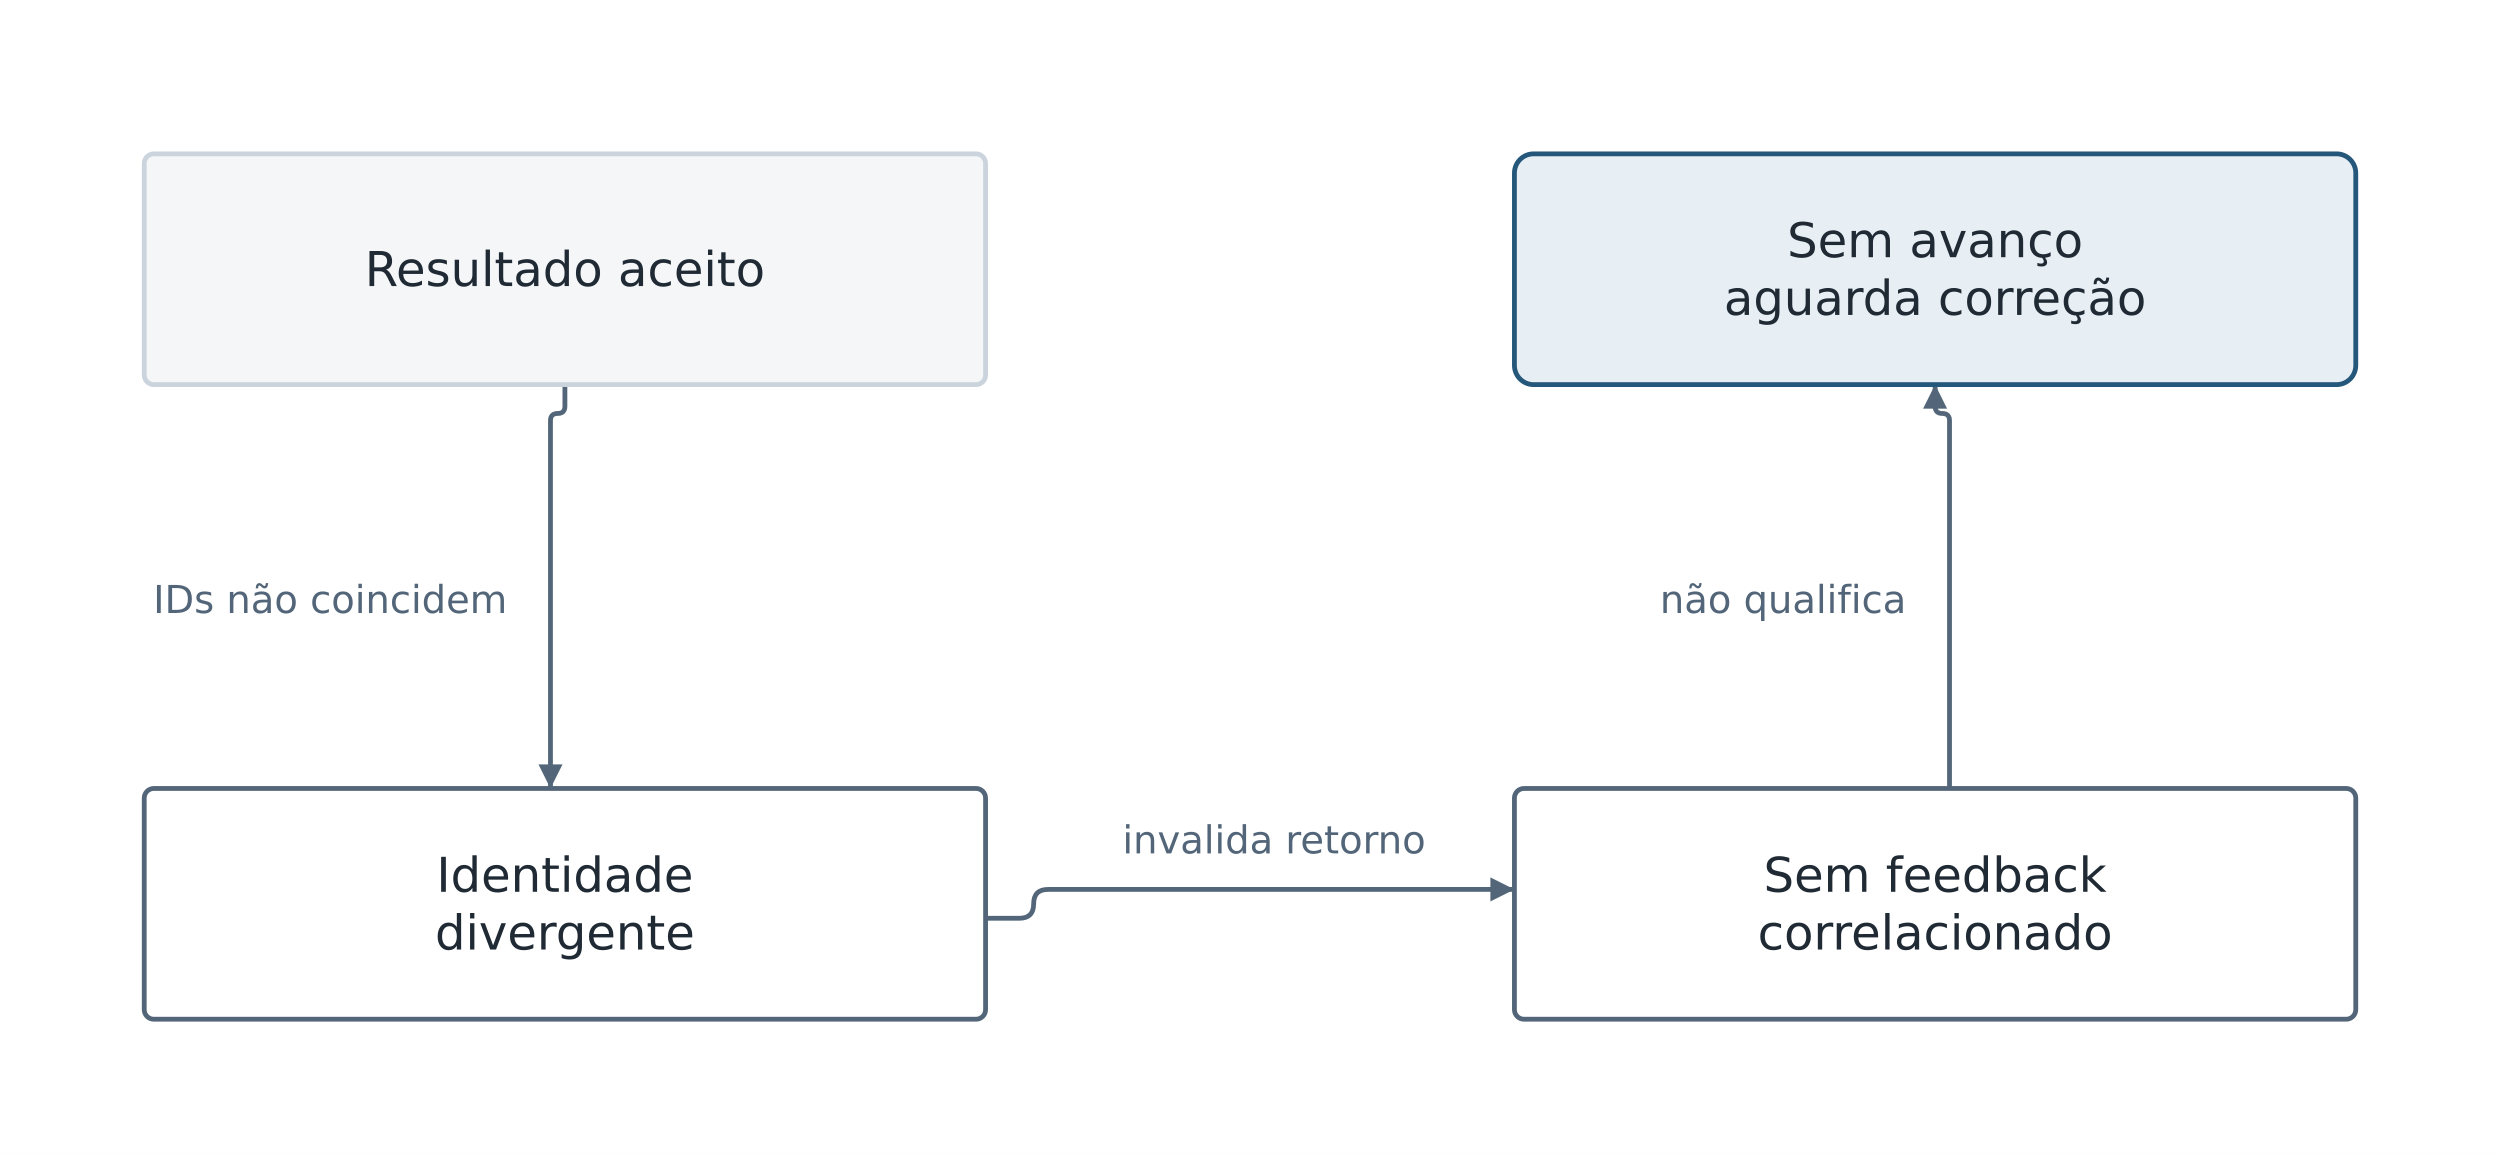
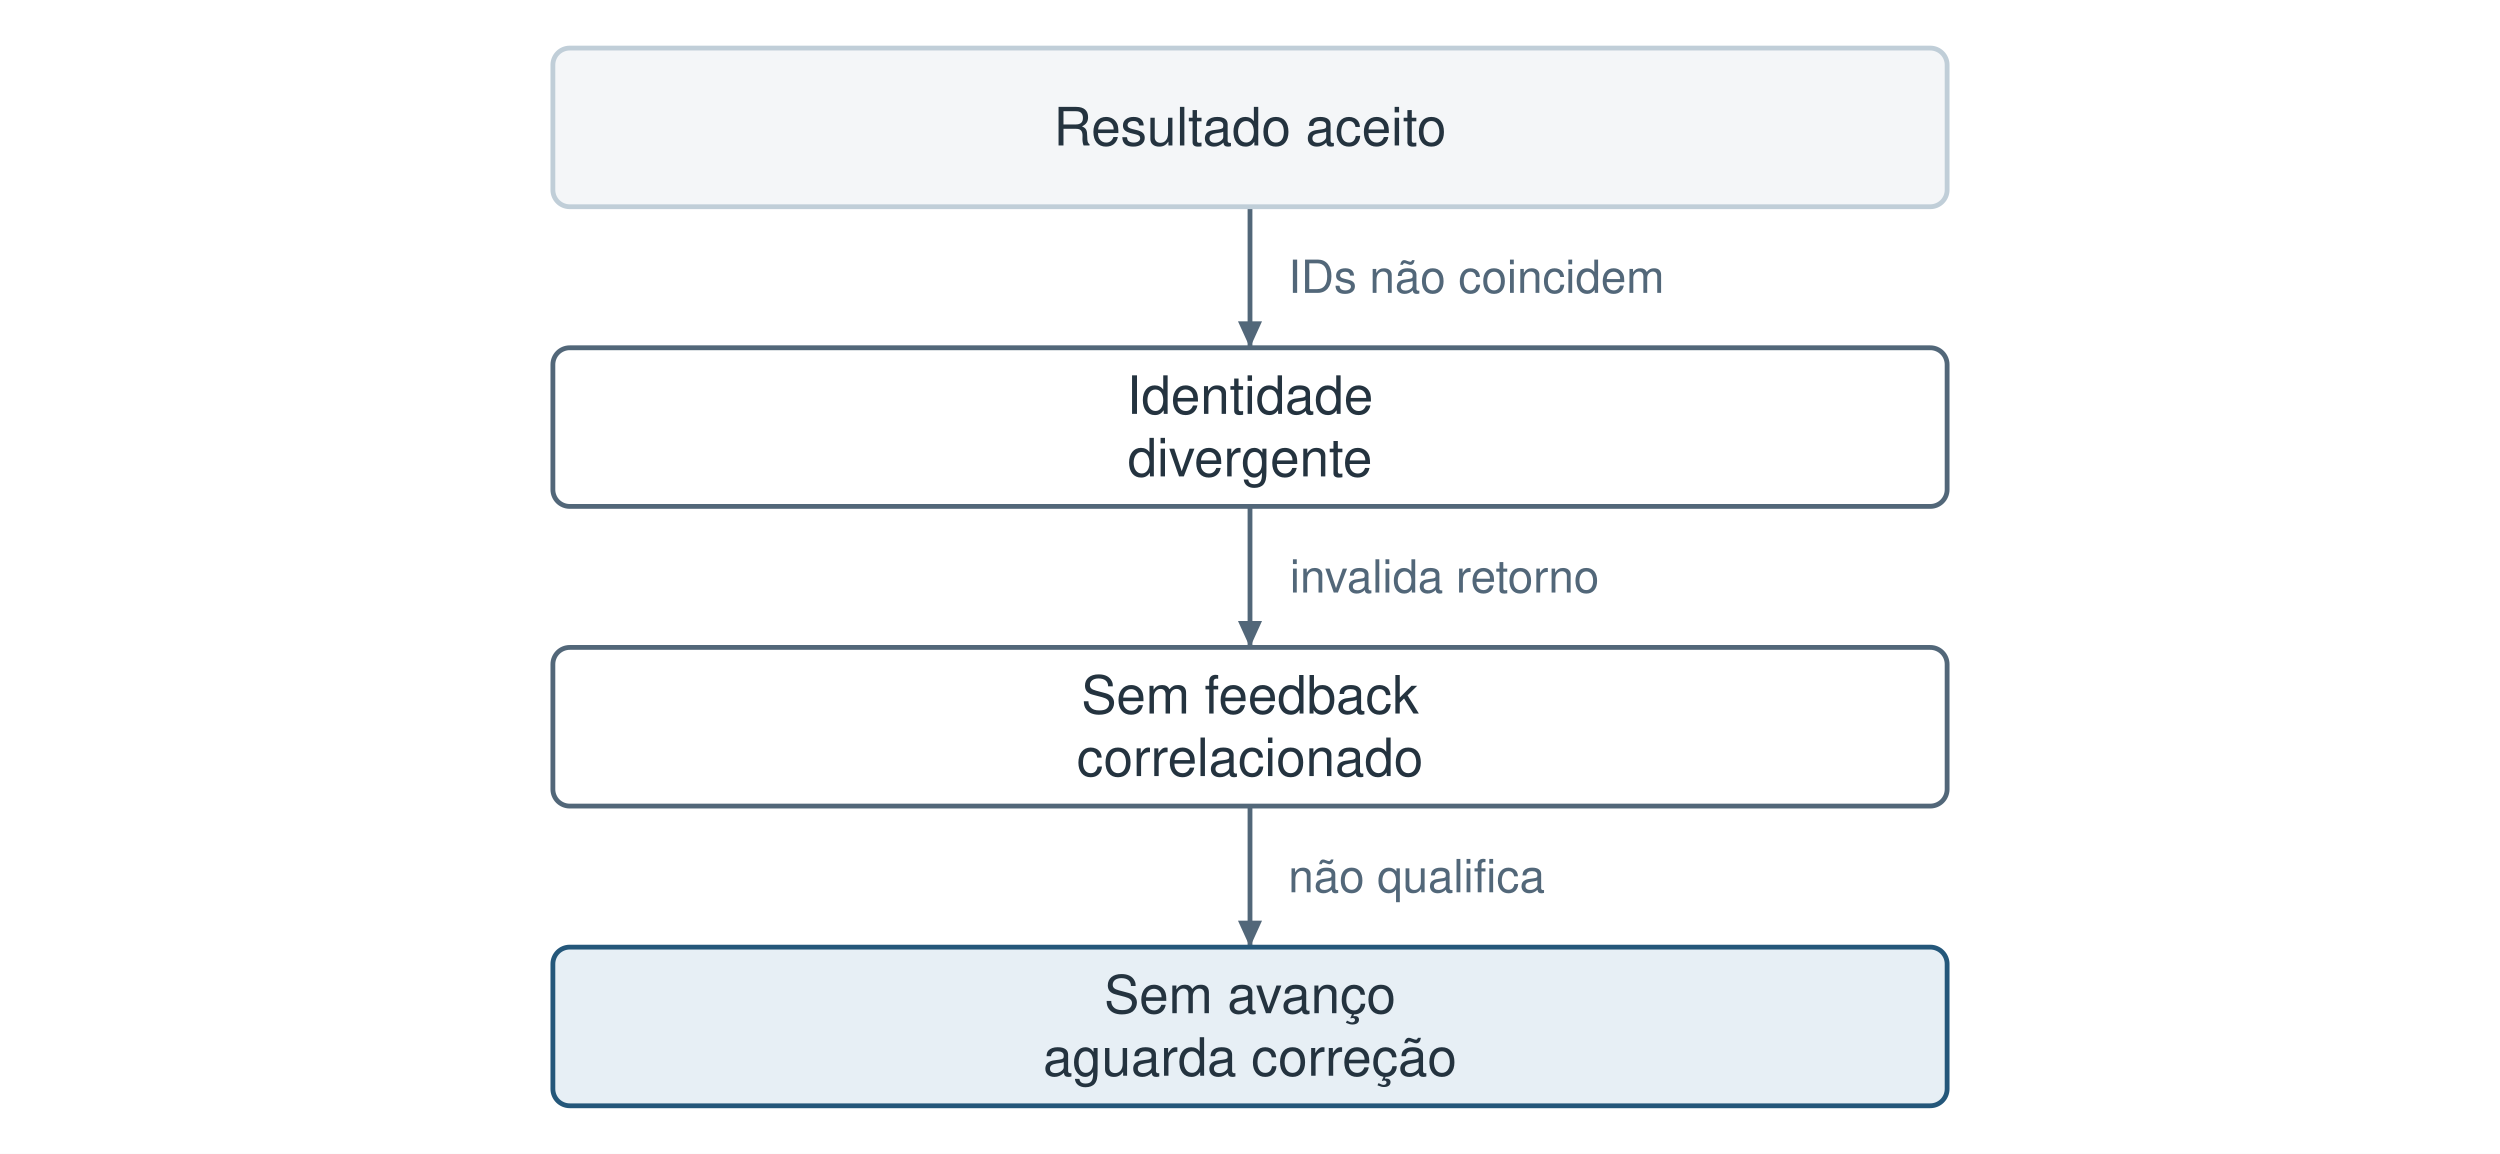
- <svg xmlns="http://www.w3.org/2000/svg" width="1040" height="480" viewBox="0 0 1040 480" role="img" aria-labelledby="seq-038-title seq-038-desc">
+ <svg xmlns="http://www.w3.org/2000/svg" viewBox="0 0 1040 480" width="1040" height="480" role="img" aria-labelledby="title-SEQ-038 desc-SEQ-038">
+   <rect width="1040" height="480" fill="#FFFFFF" />
  <defs>
-     <marker id="arrow" markerWidth="8" markerHeight="6" refX="7" refY="3" orient="auto">
-       <polygon points="0,0 8,3 0,6" fill="#536679" />
-     </marker>
-     <marker id="arrow-accent" markerWidth="8" markerHeight="6" refX="7" refY="3" orient="auto">
-       <polygon points="0,0 8,3 0,6" fill="#24577A" />
-     </marker>
-     <marker id="arrow-link" markerWidth="8" markerHeight="6" refX="7" refY="3" orient="auto">
-       <polygon points="0,0 8,3 0,6" fill="#24577A" />
+     <marker id="arrow" viewBox="0 0 10 10" refX="9" refY="5" markerWidth="8" markerHeight="8" orient="auto-start-reverse">
+       <path d="M 0 0 L 10 5 L 0 10 z" fill="#526779" />
    </marker>
  </defs>
-   <rect width="1040" height="480" fill="#ffffff" />
-   <path d="M 235.0,160 L 235.0,169.0 Q 235.0,172 232.0,172.0 L 232.0,172.0 Q 229.0,172 229.0,175.0 L 229.0,328" fill="none" stroke="#536679" stroke-width="2" />
-   <polygon points="229.0,328 234.0,318.0 224.0,318.0" fill="#536679" />
-   <path d="M 410,382.0 L 424.0,382.0 Q 430,382.0 430.0,376.0 L 430.0,376.0 Q 430,370.0 436.0,370.0 L 630,370.0" fill="none" stroke="#536679" stroke-width="2" />
-   <polygon points="630,370.0 620.0,365.0 620.0,375.0" fill="#536679" />
-   <path d="M 811.0,328 L 811.0,175.0 Q 811.0,172 808.0,172.0 L 808.0,172.0 Q 805.0,172 805.0,169.0 L 805.0,160" fill="none" stroke="#536679" stroke-width="2" />
-   <polygon points="805.0,160 800.0,170.0 810.0,170.0" fill="#536679" />
-   <rect x="60" y="64" width="350" height="96" rx="4" fill="#F4F6F8" stroke="#CBD4DC" stroke-width="2" />
-   <text x="235.0" y="119.0" text-anchor="middle" font-family="DejaVuSans" font-size="20" fill="#202A34">Resultado aceito</text>
-   <rect x="60" y="328" width="350" height="96" rx="4" fill="#ffffff" stroke="#536679" stroke-width="2" />
-   <text x="235.0" y="371.0" text-anchor="middle" font-family="DejaVuSans" font-size="20" fill="#202A34">Identidade</text>
-   <text x="235.0" y="395.0" text-anchor="middle" font-family="DejaVuSans" font-size="20" fill="#202A34">divergente</text>
-   <rect x="630" y="328" width="350" height="96" rx="4" fill="#ffffff" stroke="#536679" stroke-width="2" />
-   <text x="805.0" y="371.0" text-anchor="middle" font-family="DejaVuSans" font-size="20" fill="#202A34">Sem feedback</text>
-   <text x="805.0" y="395.0" text-anchor="middle" font-family="DejaVuSans" font-size="20" fill="#202A34">correlacionado</text>
-   <rect x="630" y="64" width="350" height="96" rx="8" fill="#E7EFF5" stroke="#24577A" stroke-width="2" />
-   <text x="805.0" y="107.0" text-anchor="middle" font-family="DejaVuSans" font-size="20" fill="#202A34">Sem avanço</text>
-   <text x="805.0" y="131.0" text-anchor="middle" font-family="DejaVuSans" font-size="20" fill="#202A34">aguarda correção</text>
-   <rect x="57.719" y="240.0" width="159.281" height="20" fill="#ffffff" />
-   <text x="137.36" y="255.0" text-anchor="middle" font-family="DejaVuSans" font-size="16" fill="#536679">IDs não coincidem</text>
-   <rect x="460.605" y="340.0" width="138.789" height="20" fill="#ffffff" />
-   <text x="530.0" y="355.0" text-anchor="middle" font-family="DejaVuSans" font-size="16" fill="#536679">invalida retorno</text>
-   <rect x="684.504" y="240.0" width="114.492" height="20" fill="#ffffff" />
-   <text x="741.75" y="255.0" text-anchor="middle" font-family="DejaVuSans" font-size="16" fill="#536679">não qualifica</text>
+   <g data-from="a" data-to="b" data-kind="normal">
+     <path d="M 520.00 86.00 L 520.00 144.67" fill="none" stroke="#526779" stroke-width="2" />
+     <polygon points="520.00,144.67 515.00,133.67 525.00,133.67" fill="#526779" />
+   </g>
+   <g data-from="b" data-to="c" data-kind="normal">
+     <path d="M 520.00 210.67 L 520.00 269.33" fill="none" stroke="#526779" stroke-width="2" />
+     <polygon points="520.00,269.33 515.00,258.33 525.00,258.33" fill="#526779" />
+   </g>
+   <g data-from="c" data-to="d" data-kind="normal">
+     <path d="M 520.00 335.33 L 520.00 394.00" fill="none" stroke="#526779" stroke-width="2" />
+     <polygon points="520.00,394.00 515.00,383.00 525.00,383.00" fill="#526779" />
+   </g>
+   <g data-node-id="a" data-role="input">
+     <rect x="230.00" y="20.00" width="580.00" height="66.00" rx="7" fill="#F4F6F8" stroke="#C0CED8" stroke-width="2" />
+     <text x="520.00" y="60.50" text-anchor="middle" font-family="Helvetica" font-size="22" fill="#24333F">Resultado aceito</text>
+   </g>
+   <g data-node-id="b" data-role="process">
+     <rect x="230.00" y="144.67" width="580.00" height="66.00" rx="7" fill="#FFFFFF" stroke="#526779" stroke-width="2" />
+     <text x="520.00" y="172.17" text-anchor="middle" font-family="Helvetica" font-size="22" fill="#24333F">Identidade</text>
+     <text x="520.00" y="198.17" text-anchor="middle" font-family="Helvetica" font-size="22" fill="#24333F">divergente</text>
+   </g>
+   <g data-node-id="c" data-role="process">
+     <rect x="230.00" y="269.33" width="580.00" height="66.00" rx="7" fill="#FFFFFF" stroke="#526779" stroke-width="2" />
+     <text x="520.00" y="296.83" text-anchor="middle" font-family="Helvetica" font-size="22" fill="#24333F">Sem feedback</text>
+     <text x="520.00" y="322.83" text-anchor="middle" font-family="Helvetica" font-size="22" fill="#24333F">correlacionado</text>
+   </g>
+   <g data-node-id="d" data-role="focal">
+     <rect x="230.00" y="394.00" width="580.00" height="66.00" rx="7" fill="#E7EFF5" stroke="#24577A" stroke-width="2" />
+     <text x="520.00" y="421.50" text-anchor="middle" font-family="Helvetica" font-size="22" fill="#24333F">Sem avanço</text>
+     <text x="520.00" y="447.50" text-anchor="middle" font-family="Helvetica" font-size="22" fill="#24333F">aguarda correção</text>
+   </g>
+   <g data-edge-label="0">
+     <rect x="530.00" y="102.83" width="168.27" height="25.00" rx="3" fill="#FFFFFF" />
+     <text x="614.14" y="121.83" text-anchor="middle" font-family="Helvetica" font-size="19" fill="#526779">IDs não coincidem</text>
+   </g>
+   <g data-edge-label="1">
+     <rect x="530.00" y="227.50" width="141.88" height="25.00" rx="3" fill="#FFFFFF" />
+     <text x="600.94" y="246.50" text-anchor="middle" font-family="Helvetica" font-size="19" fill="#526779">invalida retorno</text>
+   </g>
+   <g data-edge-label="2">
+     <rect x="530.00" y="352.17" width="118.67" height="25.00" rx="3" fill="#FFFFFF" />
+     <text x="589.33" y="371.17" text-anchor="middle" font-family="Helvetica" font-size="19" fill="#526779">não qualifica</text>
+   </g>
</svg>
